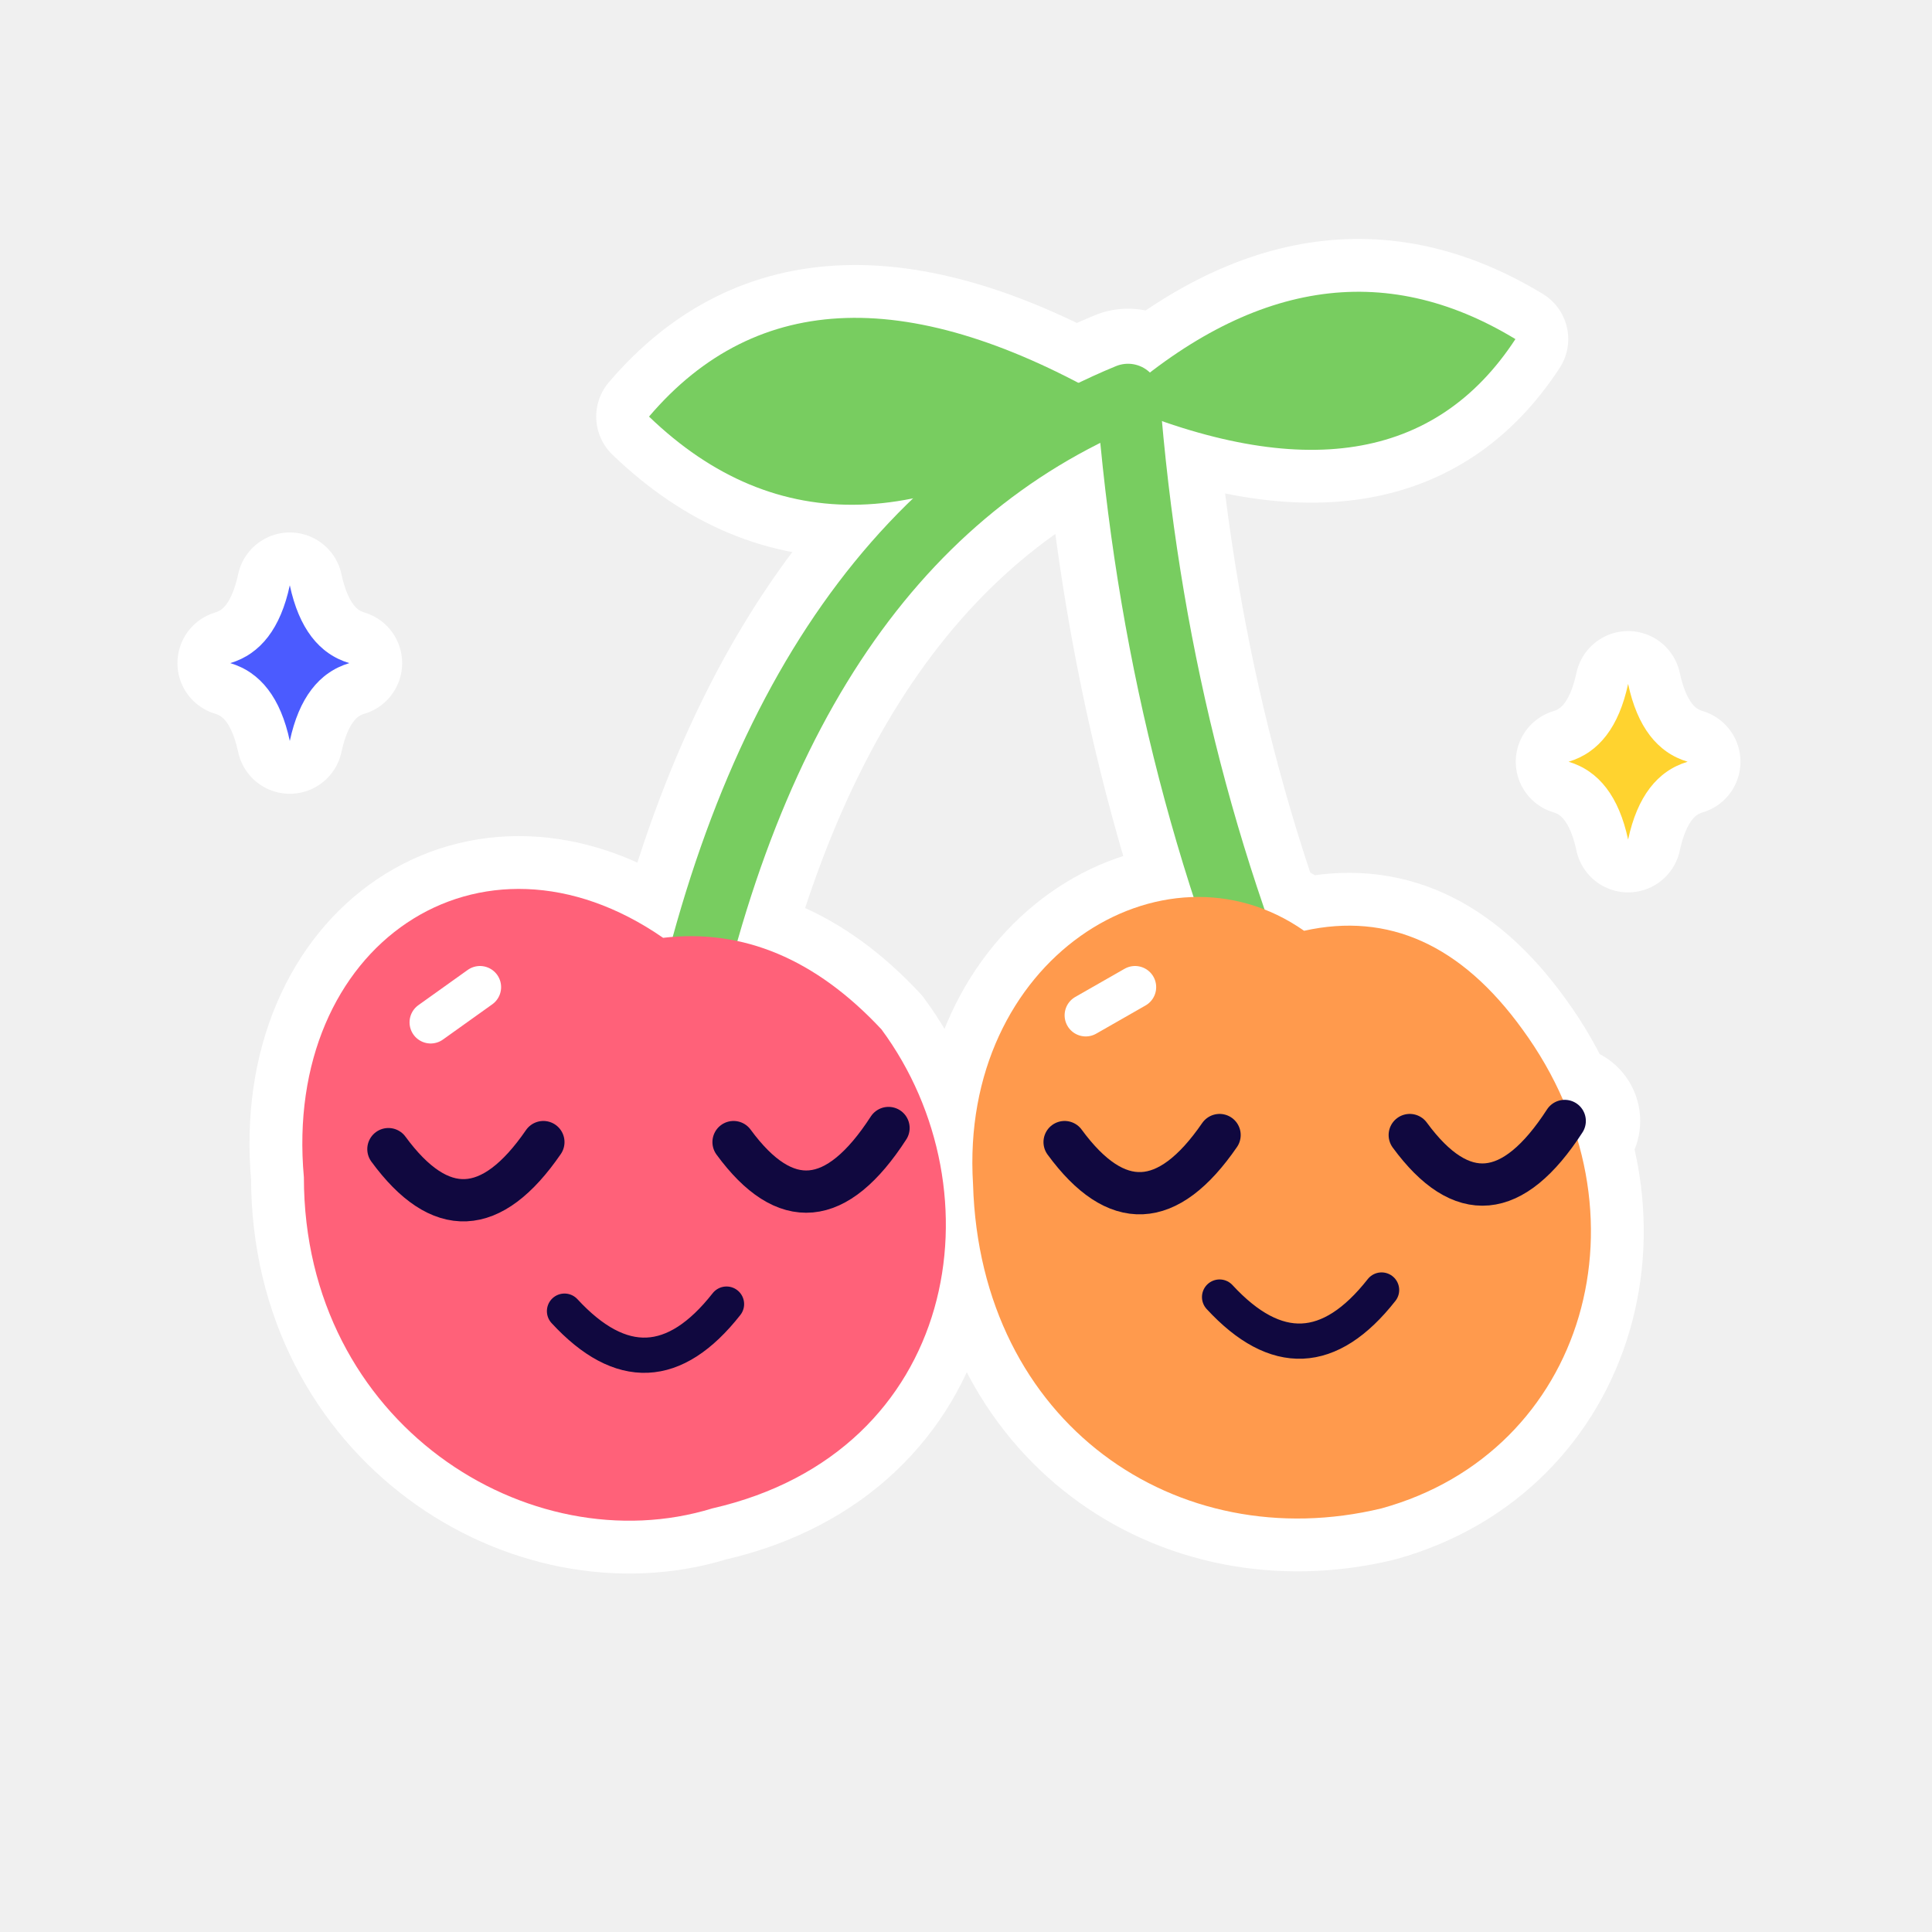
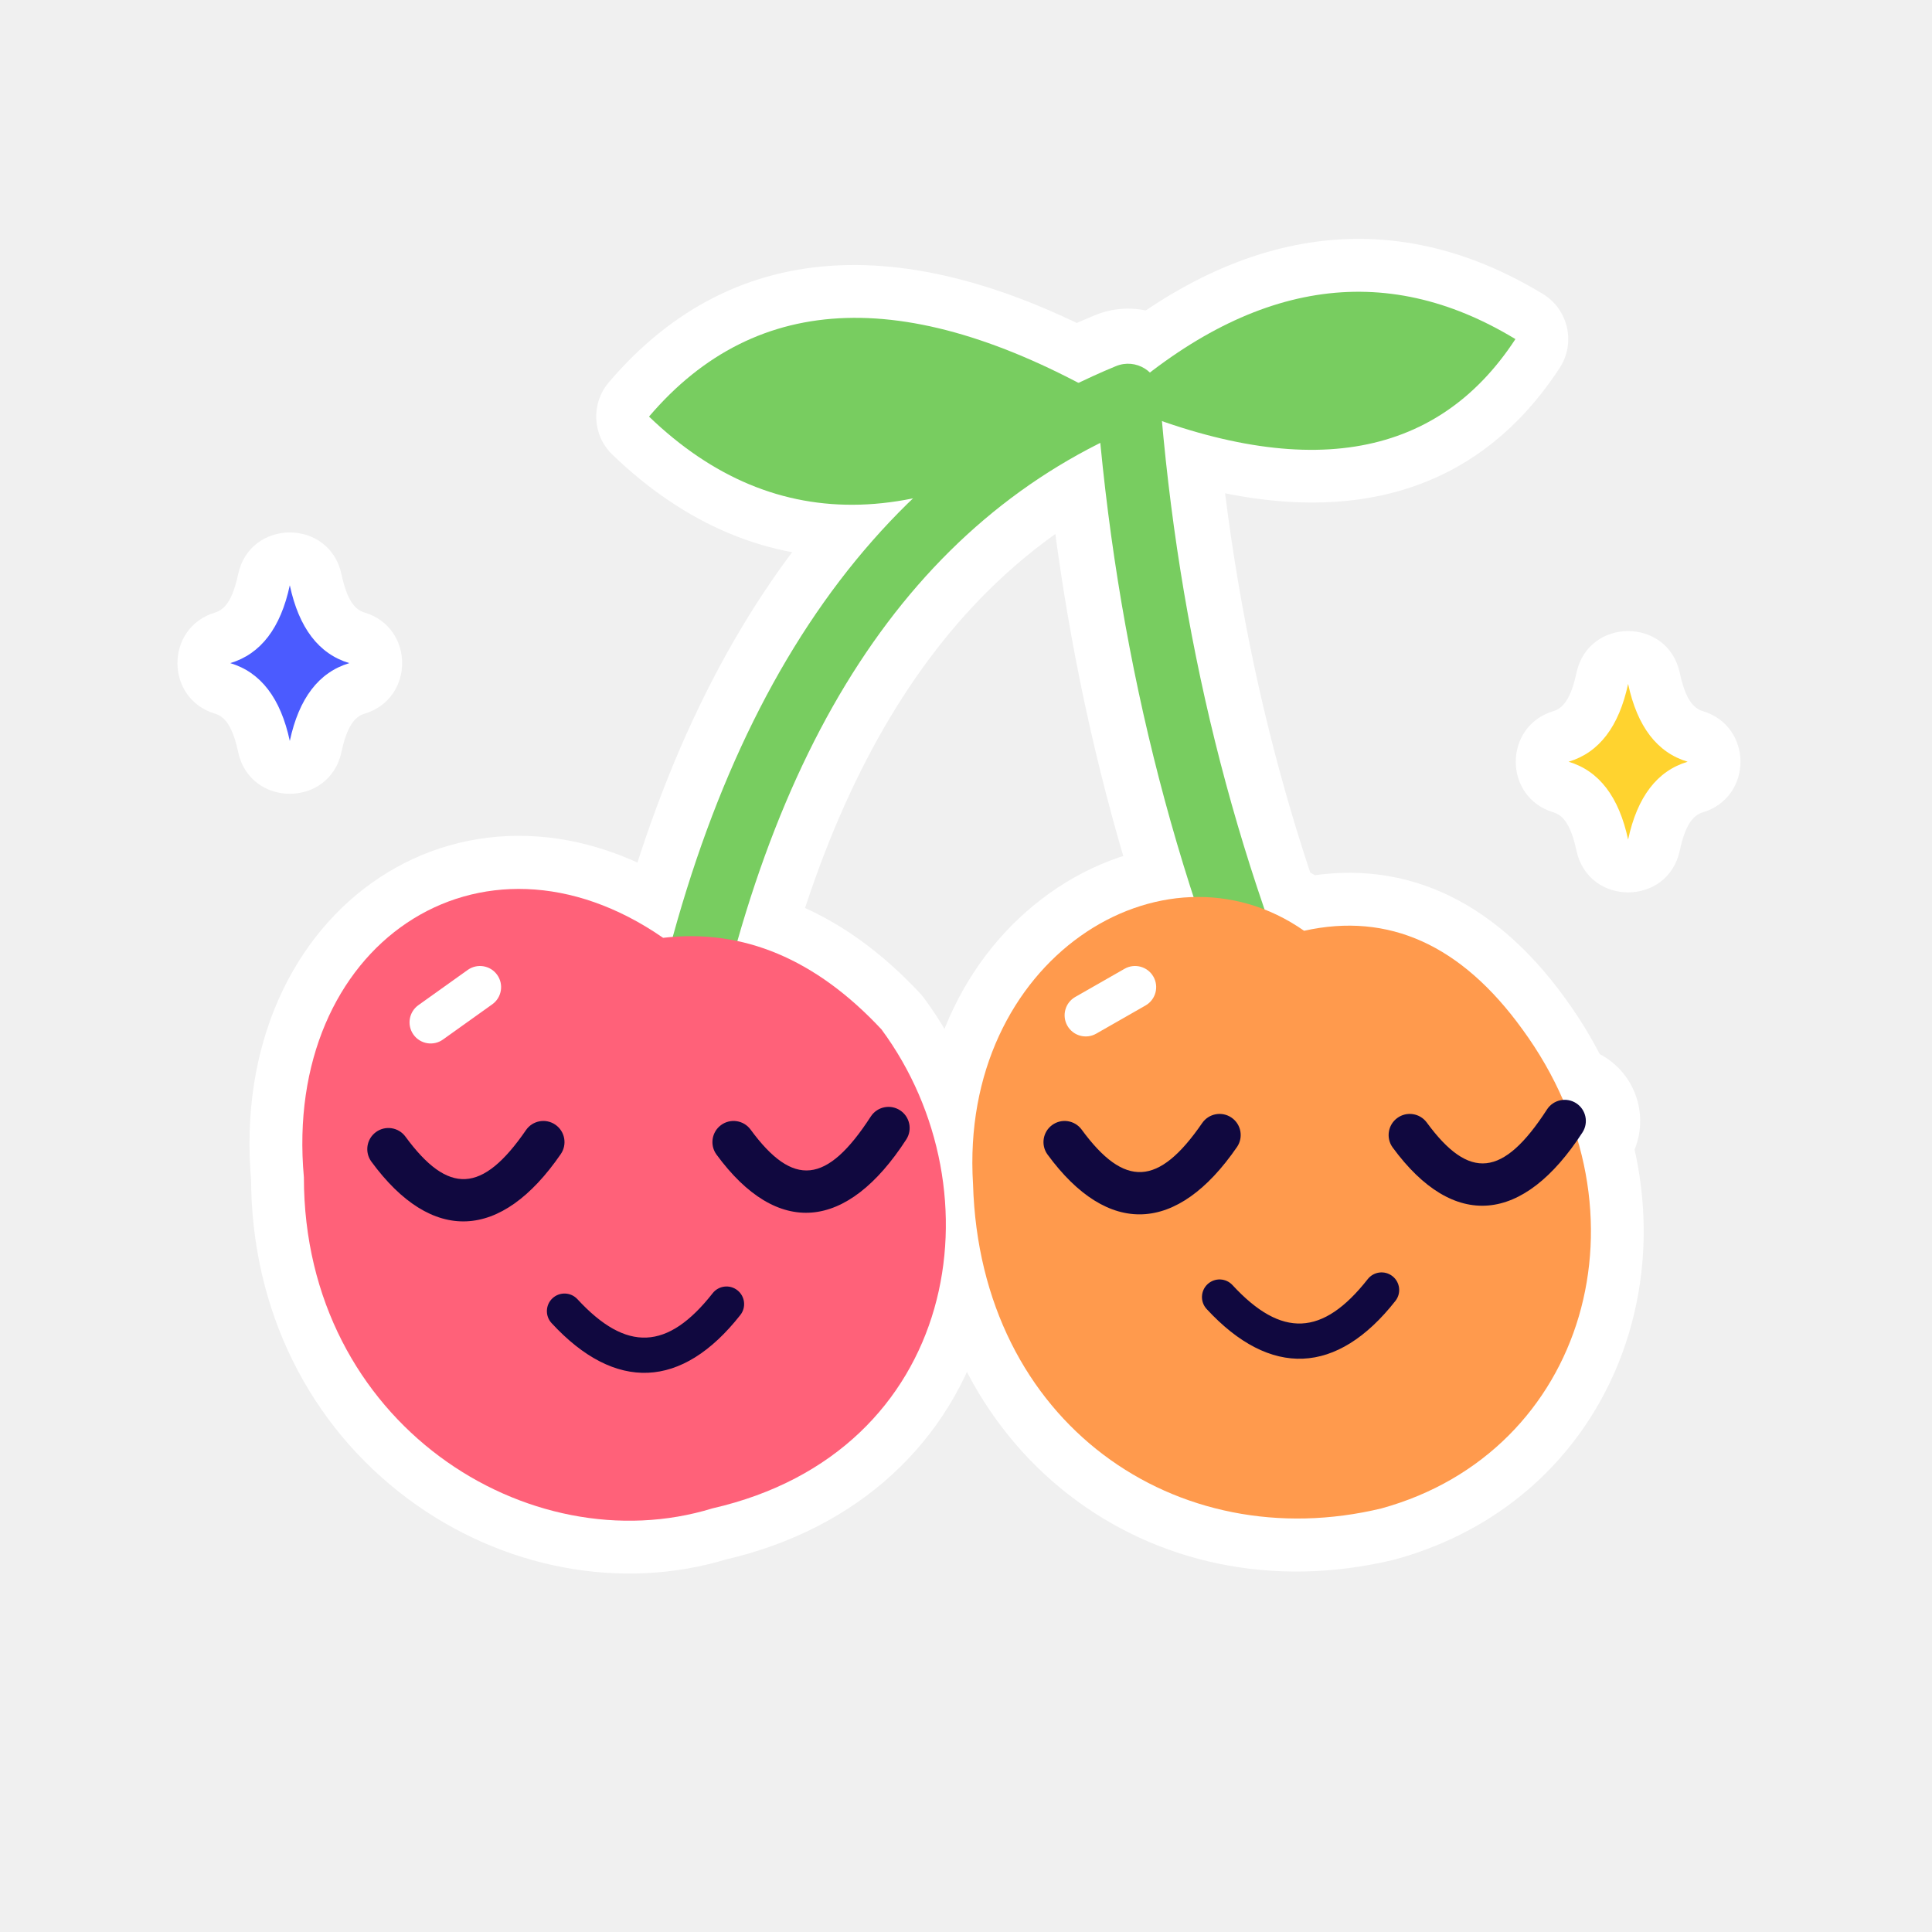
- <svg xmlns="http://www.w3.org/2000/svg" width="256" height="256" viewBox="-8 -8 256 256" fill="none">
+ <svg xmlns="http://www.w3.org/2000/svg" width="256" height="256" viewBox="-8 -8 256 256">
  <g id="white-border">
-     <g>
-       <g transform="translate(8 8) scale(0.933333)">
-         <path d="M78 138 Q92 60 143 39 Q147 91 167 136" fill="none" stroke="white" stroke-width="23.0" stroke-linecap="round" stroke-linejoin="round" vector-effect="non-scaling-stroke" />
-         <path d="M141 40 Q98 15 75 42 Q102 68 141 40Z" fill="white" stroke="white" stroke-width="14" stroke-linejoin="round" stroke-linecap="round" vector-effect="non-scaling-stroke" />
-         <path d="M141 40 Q170 14 198 31 Q181 57 141 40Z" fill="white" stroke="white" stroke-width="14" stroke-linejoin="round" stroke-linecap="round" vector-effect="non-scaling-stroke" />
-         <path d="M77 116 C51 98 23 117 26 150 C26 185 58 205 84 197 C119 189 125 152 108 129 Q94 114 77 116Z" fill="white" stroke="white" stroke-width="14" stroke-linejoin="round" stroke-linecap="round" vector-effect="non-scaling-stroke" />
-         <path d="M168 115 C148 101 119 119 121 151 C122 185 150 204 179 197 C208 189 218 155 199 129 Q186 111 168 115Z" fill="white" stroke="white" stroke-width="14" stroke-linejoin="round" stroke-linecap="round" vector-effect="non-scaling-stroke" />
-         <path d="M38 146 q11 15 22 -1 M87 145 q11 15 22 -2" fill="none" stroke="white" stroke-width="20.0" stroke-linecap="round" stroke-linejoin="round" vector-effect="non-scaling-stroke" />
-         <path d="M134 145 q11 15 22 -1 M183 144 q11 15 22 -2" fill="none" stroke="white" stroke-width="20.0" stroke-linecap="round" stroke-linejoin="round" vector-effect="non-scaling-stroke" />
-         <path d="M63 169 q12 13 23 -1 M156 167 q12 13 23 -1" fill="none" stroke="white" stroke-width="19.0" stroke-linecap="round" stroke-linejoin="round" vector-effect="non-scaling-stroke" />
-         <path d="M44 128 l7 -5 M137 127 l7 -4" fill="none" stroke="white" stroke-width="20.0" stroke-linecap="round" stroke-linejoin="round" vector-effect="non-scaling-stroke" />
-         <g transform="translate(214 91) scale(0.65)">
-           <path d="M0 -17 Q3 -3 13 0 Q3 3 0 17 Q-3 3 -13 0 Q-3 -3 0 -17Z" fill="white" stroke="white" stroke-width="14" stroke-linejoin="round" stroke-linecap="round" vector-effect="non-scaling-stroke" />
-         </g>
-         <g transform="translate(24 77) scale(0.65)">
-           <path d="M0 -17 Q3 -3 13 0 Q3 3 0 17 Q-3 3 -13 0 Q-3 -3 0 -17Z" fill="white" stroke="white" stroke-width="14" stroke-linejoin="round" stroke-linecap="round" vector-effect="non-scaling-stroke" />
-         </g>
-       </g>
-     </g>
+     <path fill="white" d="M92.119 138.832C100.195 93.836 118.196 66.419 145.845 55.034L130 45.282C132.589 78.927 140.372 110.387 153.358 139.604C155.937 145.408 162.733 148.022 168.537 145.442C174.341 142.863 176.955 136.067 174.375 130.263C162.472 103.48 155.322 74.584 152.933 43.518C152.334 35.73 144.311 30.792 137.088 33.766C101.27 48.515 78.827 82.698 69.481 134.768C68.359 141.02 72.517 146.997 78.768 148.119C85.02 149.241 90.997 145.083 92.119 138.832Z" />
+     <path fill="white" d="M139.6 45.333Q99.467 22 78 47.2Q103.2 71.467 139.6 45.333Z" />
+     <path fill="white" d="M143.118 39.282C113.717 22.188 89.486 22.922 72.671 42.661C70.272 45.478 70.479 49.675 73.144 52.242C92.621 70.997 116.88 70.262 143.682 51.02C147.805 48.06 147.506 41.833 143.118 39.282ZM136.082 51.385L135.518 39.647C113.786 55.249 96.979 55.758 82.855 42.158L83.329 51.739C95.137 37.878 111.972 37.368 136.082 51.385Z" />
+     <path fill="white" d="M139.6 45.333Q166.667 21.067 192.8 36.933Q176.933 61.2 139.6 45.333Z" />
+     <path fill="white" d="M144.273 50.545C160.143 36.317 174.55 34.042 189.167 42.917L186.941 33.103C178.477 46.048 164.405 48.27 142.338 38.891L144.273 50.545ZM134.927 40.121C131.111 43.543 132.145 49.771 136.862 51.776C164.572 63.553 185.967 60.174 198.659 40.764C200.825 37.452 199.816 33.004 196.433 30.95C176.206 18.669 155.146 21.994 134.927 40.121Z" />
+     <path fill="white" d="M79.867 116.267C55.6 99.467 29.467 117.2 32.267 148C32.267 180.667 62.133 199.333 86.4 191.867C119.067 184.4 124.667 149.867 108.8 128.4Q95.733 114.4 79.867 116.267Z" />
+     <path fill="white" d="M83.851 110.511C54.546 90.223 21.972 112.076 25.295 148.634L25.267 148C25.267 165.667 33.055 180.921 46.053 190.598C58.448 199.825 74.299 202.914 88.459 198.557L87.96 198.691C105.798 194.613 118.052 182.983 122.531 167.306C126.65 152.888 123.604 136.652 114.429 124.239C114.27 124.024 114.1 123.819 113.917 123.624C103.76 112.74 91.966 107.795 79.049 109.315L83.851 110.511ZM75.882 122.022C77.284 122.992 78.991 123.418 80.685 123.219C88.922 122.25 96.418 125.393 103.683 133.176L103.171 132.561C109.782 141.505 111.986 153.252 109.069 163.46C105.992 174.232 97.698 182.104 84.84 185.043C84.672 185.081 84.506 185.126 84.341 185.176C74.559 188.186 63.316 185.996 54.413 179.368C44.936 172.313 39.267 161.208 39.267 148C39.267 147.788 39.257 147.577 39.238 147.366C36.944 122.135 56.802 108.812 75.882 122.022Z" />
+     <path fill="white" d="M164.8 115.333C146.133 102.267 119.067 119.067 120.933 148.933C121.867 180.667 148 198.4 175.067 191.867C202.133 184.4 211.467 152.667 193.733 128.4Q181.6 111.6 164.8 115.333Z" />
+     <path fill="white" d="M168.814 109.599C157.292 101.533 142.67 102.115 131.112 110.327C119.554 118.539 112.92 132.938 113.947 149.37L113.936 149.139C114.971 184.302 144.325 206.488 176.709 198.671C176.782 198.653 176.855 198.635 176.928 198.615C208.894 189.796 219.907 152.353 199.385 124.27C189.77 110.957 177.388 105.365 163.281 108.5L168.814 109.599ZM160.786 121.068C162.394 122.194 164.402 122.593 166.318 122.167C174.612 120.324 181.518 123.443 188.059 132.498C203.026 152.981 195.372 179.004 173.205 185.119L173.424 185.062C149.651 190.8 128.702 174.967 127.93 148.727C127.928 148.65 127.924 148.574 127.92 148.497C126.466 125.239 146.455 111.037 160.786 121.068Z" />
+     <path fill="white" d="M35.403 150.18C46.412 165.193 61.581 164.504 72.24 148.999C75.369 144.448 74.216 138.222 69.665 135.093C65.114 131.964 58.888 133.117 55.76 137.668C54.621 139.324 53.622 140.425 52.867 140.992C52.694 141.121 52.605 141.172 52.604 141.173C52.765 141.109 53.002 141.056 53.279 141.044C53.582 141.03 53.871 141.068 54.1 141.138C54.187 141.165 54.189 141.166 54.103 141.109C53.483 140.7 52.588 139.795 51.531 138.353C48.265 133.899 42.007 132.937 37.553 136.203C33.099 139.469 32.137 145.727 35.403 150.18ZM81.136 149.247C92.32 164.497 107.643 163.104 118.129 146.899C121.129 142.262 119.803 136.071 115.166 133.071C110.529 130.071 104.338 131.397 101.338 136.034C100.151 137.868 99.093 139.118 98.268 139.794C98.056 139.967 97.929 140.048 97.895 140.063C98.039 139.997 98.272 139.934 98.561 139.908C98.904 139.877 99.245 139.908 99.531 139.986C99.679 140.026 99.738 140.053 99.702 140.03C99.147 139.677 98.293 138.823 97.264 137.42C93.998 132.966 87.74 132.003 83.286 135.269C78.833 138.535 77.87 144.793 81.136 149.247Z" />
+     <path fill="white" d="M125.003 149.247C136.012 164.26 151.181 163.57 161.84 148.065C164.969 143.514 163.816 137.288 159.265 134.16C154.714 131.031 148.488 132.184 145.36 136.735C144.221 138.391 143.222 139.491 142.467 140.058C142.294 140.188 142.205 140.239 142.204 140.239C142.364 140.175 142.602 140.123 142.879 140.11C143.182 140.096 143.471 140.134 143.7 140.204C143.787 140.231 143.789 140.232 143.703 140.175C143.083 139.767 142.188 138.862 141.131 137.42C137.865 132.966 131.607 132.003 127.153 135.269C122.699 138.535 121.737 144.793 125.003 149.247ZM170.736 148.314C181.92 163.564 197.243 162.171 207.729 145.966C210.729 141.329 209.403 135.138 204.766 132.138C200.129 129.137 193.938 130.464 190.938 135.101C189.751 136.935 188.693 138.185 187.868 138.86C187.656 139.033 187.529 139.114 187.495 139.13C187.639 139.064 187.872 139.001 188.161 138.974C188.503 138.943 188.845 138.974 189.131 139.052C189.279 139.093 189.338 139.119 189.302 139.097C188.747 138.743 187.893 137.89 186.864 136.486C183.598 132.033 177.34 131.07 172.886 134.336C168.433 137.602 167.47 143.86 170.736 148.314Z" />
+     <path fill="white" d="M59.819 172.177C71.264 184.576 85.289 183.966 95.737 170.669C98.978 166.544 98.262 160.571 94.136 157.33C90.01 154.088 84.038 154.805 80.797 158.931C77.555 163.056 77.269 163.069 73.781 159.29C70.222 155.434 64.212 155.194 60.356 158.753C56.501 162.311 56.261 168.322 59.819 172.177ZM146.619 170.31C158.064 182.709 172.089 182.099 182.537 168.803C185.778 164.677 185.061 158.705 180.936 155.463C176.81 152.222 170.838 152.938 167.597 157.064C164.355 161.19 164.069 161.202 160.581 157.423C157.022 153.568 151.012 153.327 147.156 156.886C143.301 160.445 143.061 166.455 146.619 170.31Z" />
+     <path fill="white" d="M54.879 135.604L61.412 130.937C65.906 127.727 66.947 121.482 63.737 116.988C60.527 112.493 54.282 111.453 49.788 114.663L43.254 119.329C38.76 122.539 37.719 128.785 40.929 133.279C44.139 137.773 50.385 138.814 54.879 135.604ZM140.828 135.216L147.361 131.482C152.157 128.742 153.822 122.634 151.082 117.839C148.342 113.043 142.234 111.377 137.439 114.118L130.905 117.851C126.11 120.591 124.444 126.7 127.184 131.495C129.924 136.29 136.033 137.956 140.828 135.216Z" />
+     <path fill="white" d="M207.733 82.62Q209.553 91.113 215.62 92.933Q209.553 94.753 207.733 103.247Q205.913 94.753 199.847 92.933Q205.913 91.113 207.733 82.62Z" />
+     <path fill="white" d="M200.889 84.087C202.595 92.049 206.847 97.61 213.608 99.638L215.62 92.933L213.608 86.229C206.847 88.257 202.595 93.818 200.889 101.78L207.733 103.247L214.578 101.78C212.872 93.818 208.619 88.257 201.858 86.229L199.847 92.933L201.858 99.638C208.619 97.61 212.872 92.049 214.578 84.087L207.733 82.62L200.889 84.087ZM214.578 81.153C212.997 73.776 202.47 73.776 200.889 81.153C200.168 84.516 199.163 85.83 197.835 86.229C191.184 88.224 191.184 97.643 197.835 99.638C199.163 100.036 200.168 101.351 200.889 104.713C202.47 112.091 212.997 112.091 214.578 104.713C215.298 101.351 216.304 100.036 217.631 99.638C224.283 97.643 224.283 88.224 217.631 86.229C216.304 85.83 215.298 84.516 214.578 81.153Z" />
+     <path fill="white" d="M30.4 69.553Q32.22 78.047 38.287 79.867Q32.22 81.687 30.4 90.18Q28.58 81.687 22.513 79.867Q28.58 78.047 30.4 69.553Z" />
+     <path fill="white" d="M23.555 71.02C25.262 78.982 29.514 84.543 36.275 86.571L38.287 79.867L36.275 73.162C29.514 75.19 25.262 80.751 23.555 88.713L30.4 90.18L37.245 88.713C35.538 80.751 31.286 75.19 24.525 73.162L22.513 79.867L24.525 86.571C31.286 84.543 35.538 78.982 37.245 71.02L30.4 69.553L23.555 71.02ZM37.245 68.087C35.664 60.709 25.136 60.709 23.555 68.087C22.835 71.449 21.83 72.764 20.502 73.162C13.85 75.157 13.85 84.576 20.502 86.571C21.83 86.97 22.835 88.284 23.555 91.647C25.136 99.024 35.664 99.024 37.245 91.647C37.965 88.284 38.97 86.97 40.298 86.571C46.95 84.576 46.95 75.157 40.298 73.162C38.97 72.764 37.965 71.449 37.245 68.087Z" />
  </g>
  <g id="artwork">
-     <g transform="translate(8 8) scale(0.933333)">
-       <path d="M78 138 Q92 60 143 39 Q147 91 167 136" fill="none" stroke="#78CD60" stroke-width="9" stroke-linecap="round" stroke-linejoin="round" />
-       <path d="M141 40 Q98 15 75 42 Q102 68 141 40Z" fill="#78CD60" />
-       <path d="M141 40 Q170 14 198 31 Q181 57 141 40Z" fill="#78CD60" />
-       <path d="M77 116 C51 98 23 117 26 150 C26 185 58 205 84 197 C119 189 125 152 108 129 Q94 114 77 116Z" fill="#FF6179" />
-       <path d="M168 115 C148 101 119 119 121 151 C122 185 150 204 179 197 C208 189 218 155 199 129 Q186 111 168 115Z" fill="#FF9A4D" />
-       <path d="M38 146 q11 15 22 -1 M87 145 q11 15 22 -2" fill="none" stroke="#10083F" stroke-width="6" stroke-linecap="round" stroke-linejoin="round" />
-       <path d="M134 145 q11 15 22 -1 M183 144 q11 15 22 -2" fill="none" stroke="#10083F" stroke-width="6" stroke-linecap="round" stroke-linejoin="round" />
-       <path d="M63 169 q12 13 23 -1 M156 167 q12 13 23 -1" fill="none" stroke="#10083F" stroke-width="5" stroke-linecap="round" stroke-linejoin="round" />
-       <path d="M44 128 l7 -5 M137 127 l7 -4" fill="none" stroke="#FFFFFF" stroke-width="6" stroke-linecap="round" stroke-linejoin="round" />
-       <g transform="translate(214 91) scale(0.65)">
-         <path d="M0 -17 Q3 -3 13 0 Q3 3 0 17 Q-3 3 -13 0 Q-3 -3 0 -17Z" fill="#FFD32F" />
-       </g>
-       <g transform="translate(24 77) scale(0.65)">
-         <path d="M0 -17 Q3 -3 13 0 Q3 3 0 17 Q-3 3 -13 0 Q-3 -3 0 -17Z" fill="#4B5BFF" />
-       </g>
-     </g>
+     <path fill="#78CD60" d="M84.934 137.542C93.413 90.301 112.824 60.736 143.066 48.284L137.279 44.722C139.804 77.549 147.387 108.195 160.029 136.639C160.971 138.759 163.453 139.713 165.572 138.771C167.692 137.829 168.647 135.347 167.705 133.228C155.458 105.672 148.107 75.962 145.654 44.078C145.435 41.233 142.505 39.43 139.867 40.516C106.642 54.197 85.609 86.233 76.666 136.058C76.256 138.341 77.775 140.524 80.058 140.934C82.341 141.344 84.524 139.825 84.934 137.542Z" />
+     <path fill="#78CD60" d="M139.6 45.333Q99.467 22 78 47.2Q103.2 71.467 139.6 45.333Z" />
+     <path fill="#78CD60" d="M139.6 45.333Q166.667 21.067 192.8 36.933Q176.933 61.2 139.6 45.333Z" />
+     <path fill="#FF6179" d="M79.867 116.267C55.6 99.467 29.467 117.2 32.267 148C32.267 180.667 62.133 199.333 86.4 191.867C119.067 184.4 124.667 149.867 108.8 128.4Q95.733 114.4 79.867 116.267Z" />
+     <path fill="#FF9A4D" d="M164.8 115.333C146.133 102.267 119.067 119.067 120.933 148.933C121.867 180.667 148 198.4 175.067 191.867C202.133 184.4 211.467 152.667 193.733 128.4Q181.6 111.6 164.8 115.333Z" />
+     <path fill="#10083F" d="M41.209 145.922C49.219 156.846 58.395 156.429 66.307 144.92C67.183 143.645 66.861 141.902 65.586 141.026C64.312 140.15 62.569 140.473 61.693 141.747C55.916 150.149 51.403 150.354 45.725 142.611C44.81 141.364 43.058 141.094 41.811 142.009C40.564 142.923 40.294 144.675 41.209 145.922ZM86.942 144.989C95.001 155.979 104.22 155.141 112.084 142.988C112.924 141.689 112.553 139.956 111.254 139.116C109.956 138.276 108.223 138.647 107.382 139.946C101.558 148.948 97.087 149.354 91.458 141.677C90.543 140.43 88.791 140.161 87.544 141.075C86.297 141.99 86.028 143.742 86.942 144.989Z" />
+     <path fill="#10083F" d="M130.809 144.989C138.819 155.913 147.995 155.496 155.907 143.986C156.783 142.712 156.461 140.969 155.186 140.093C153.912 139.217 152.169 139.539 151.293 140.814C145.516 149.215 141.003 149.421 135.325 141.677C134.41 140.43 132.658 140.161 131.411 141.075C130.164 141.99 129.894 143.742 130.809 144.989ZM176.542 144.056C184.601 155.046 193.82 154.208 201.684 142.054C202.524 140.756 202.153 139.023 200.854 138.182C199.556 137.342 197.823 137.714 196.982 139.012C191.158 148.014 186.687 148.421 181.058 140.744C180.143 139.497 178.391 139.228 177.144 140.142C175.897 141.056 175.628 142.809 176.542 144.056Z" />
+     <path fill="#10083F" d="M65.085 167.316C73.529 176.463 82.372 176.079 90.101 166.242C90.898 165.228 90.722 163.761 89.708 162.965C88.695 162.169 87.228 162.345 86.432 163.358C80.472 170.943 75.004 171.181 68.515 164.151C67.64 163.204 66.164 163.145 65.217 164.019C64.27 164.893 64.211 166.369 65.085 167.316ZM151.885 165.449C160.329 174.597 169.172 174.212 176.901 164.375C177.698 163.362 177.521 161.895 176.508 161.099C175.495 160.302 174.028 160.478 173.232 161.492C167.272 169.077 161.804 169.314 155.314 162.284C154.44 161.337 152.964 161.278 152.017 162.152C151.07 163.026 151.011 164.502 151.885 165.449Z" />
+     <path fill="#FFFFFF" d="M50.694 129.745L57.227 125.078C58.486 124.18 58.777 122.431 57.878 121.172C56.98 119.914 55.231 119.623 53.973 120.522L47.439 125.188C46.181 126.087 45.889 127.836 46.788 129.094C47.687 130.352 49.436 130.644 50.694 129.745ZM137.256 128.964L143.789 125.231C145.132 124.464 145.598 122.753 144.831 121.411C144.064 120.068 142.353 119.602 141.011 120.369L134.477 124.102C133.135 124.869 132.668 126.58 133.436 127.922C134.203 129.265 135.913 129.732 137.256 128.964Z" />
+     <path fill="#FFD32F" d="M207.733 82.62Q209.553 91.113 215.62 92.933Q209.553 94.753 207.733 103.247Q205.913 94.753 199.847 92.933Q205.913 91.113 207.733 82.62Z" />
+     <path fill="#4B5BFF" d="M30.4 69.553Q32.22 78.047 38.287 79.867Q32.22 81.687 30.4 90.18Q28.58 81.687 22.513 79.867Q28.58 78.047 30.4 69.553Z" />
  </g>
</svg>
